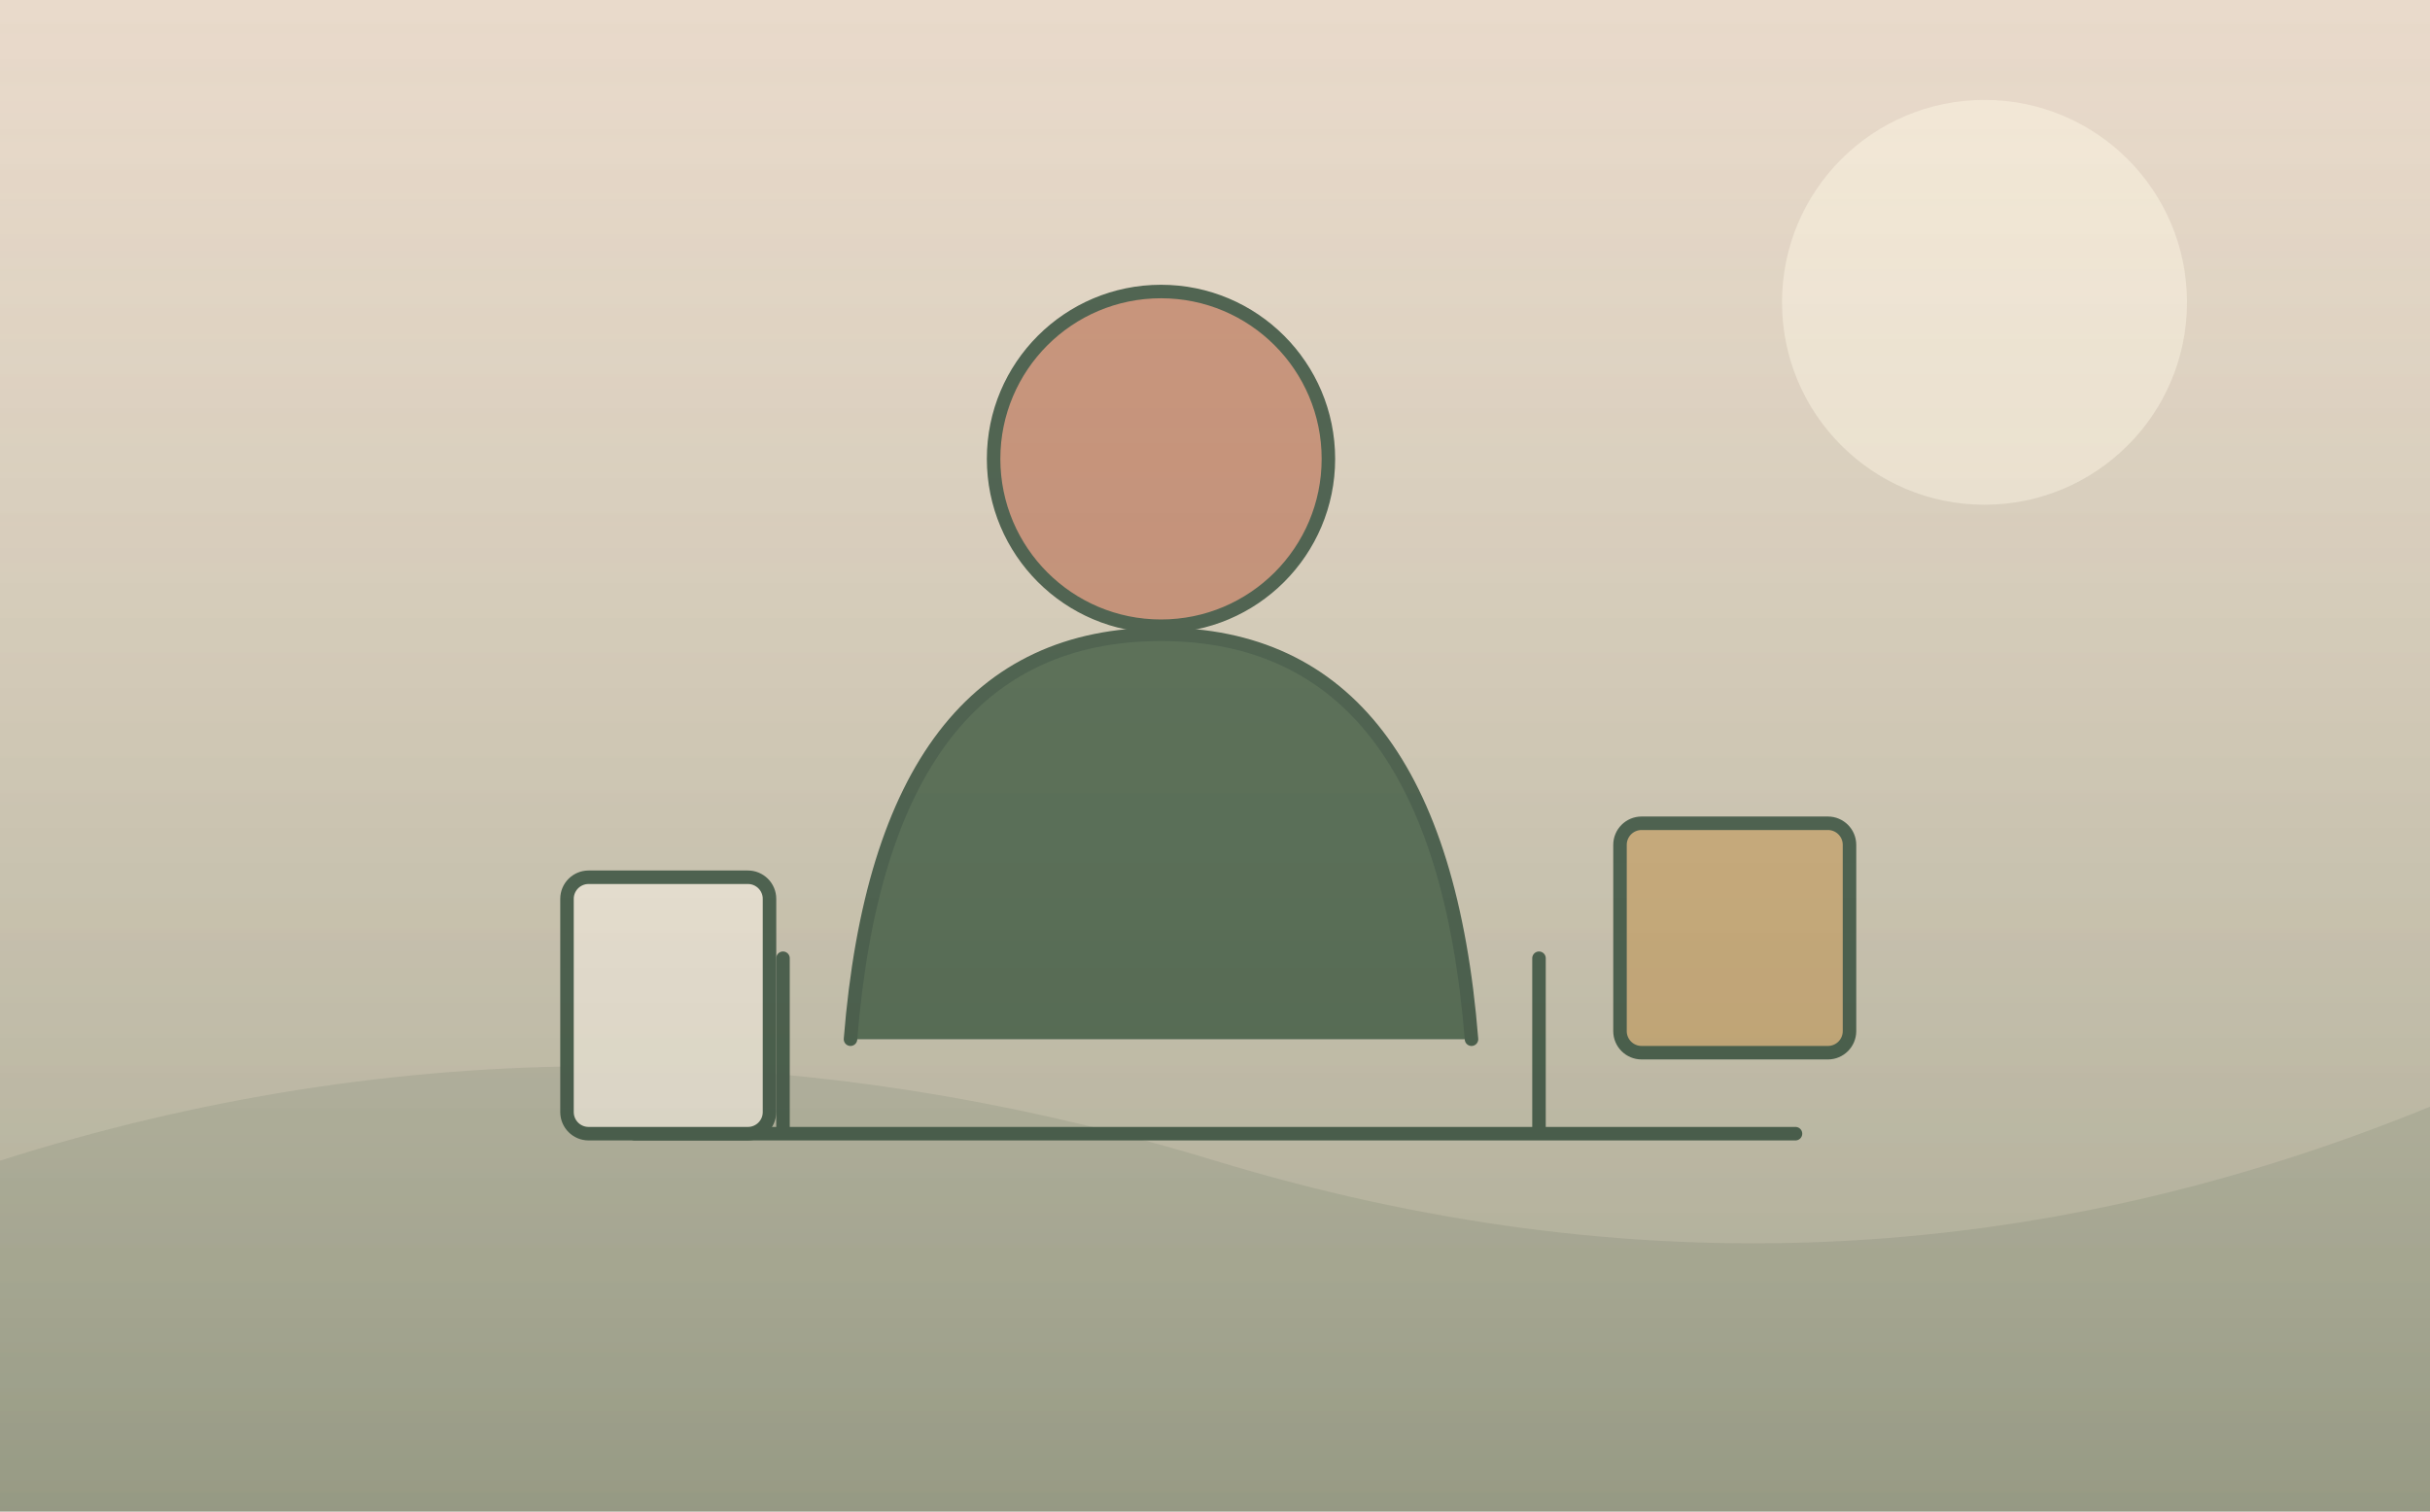
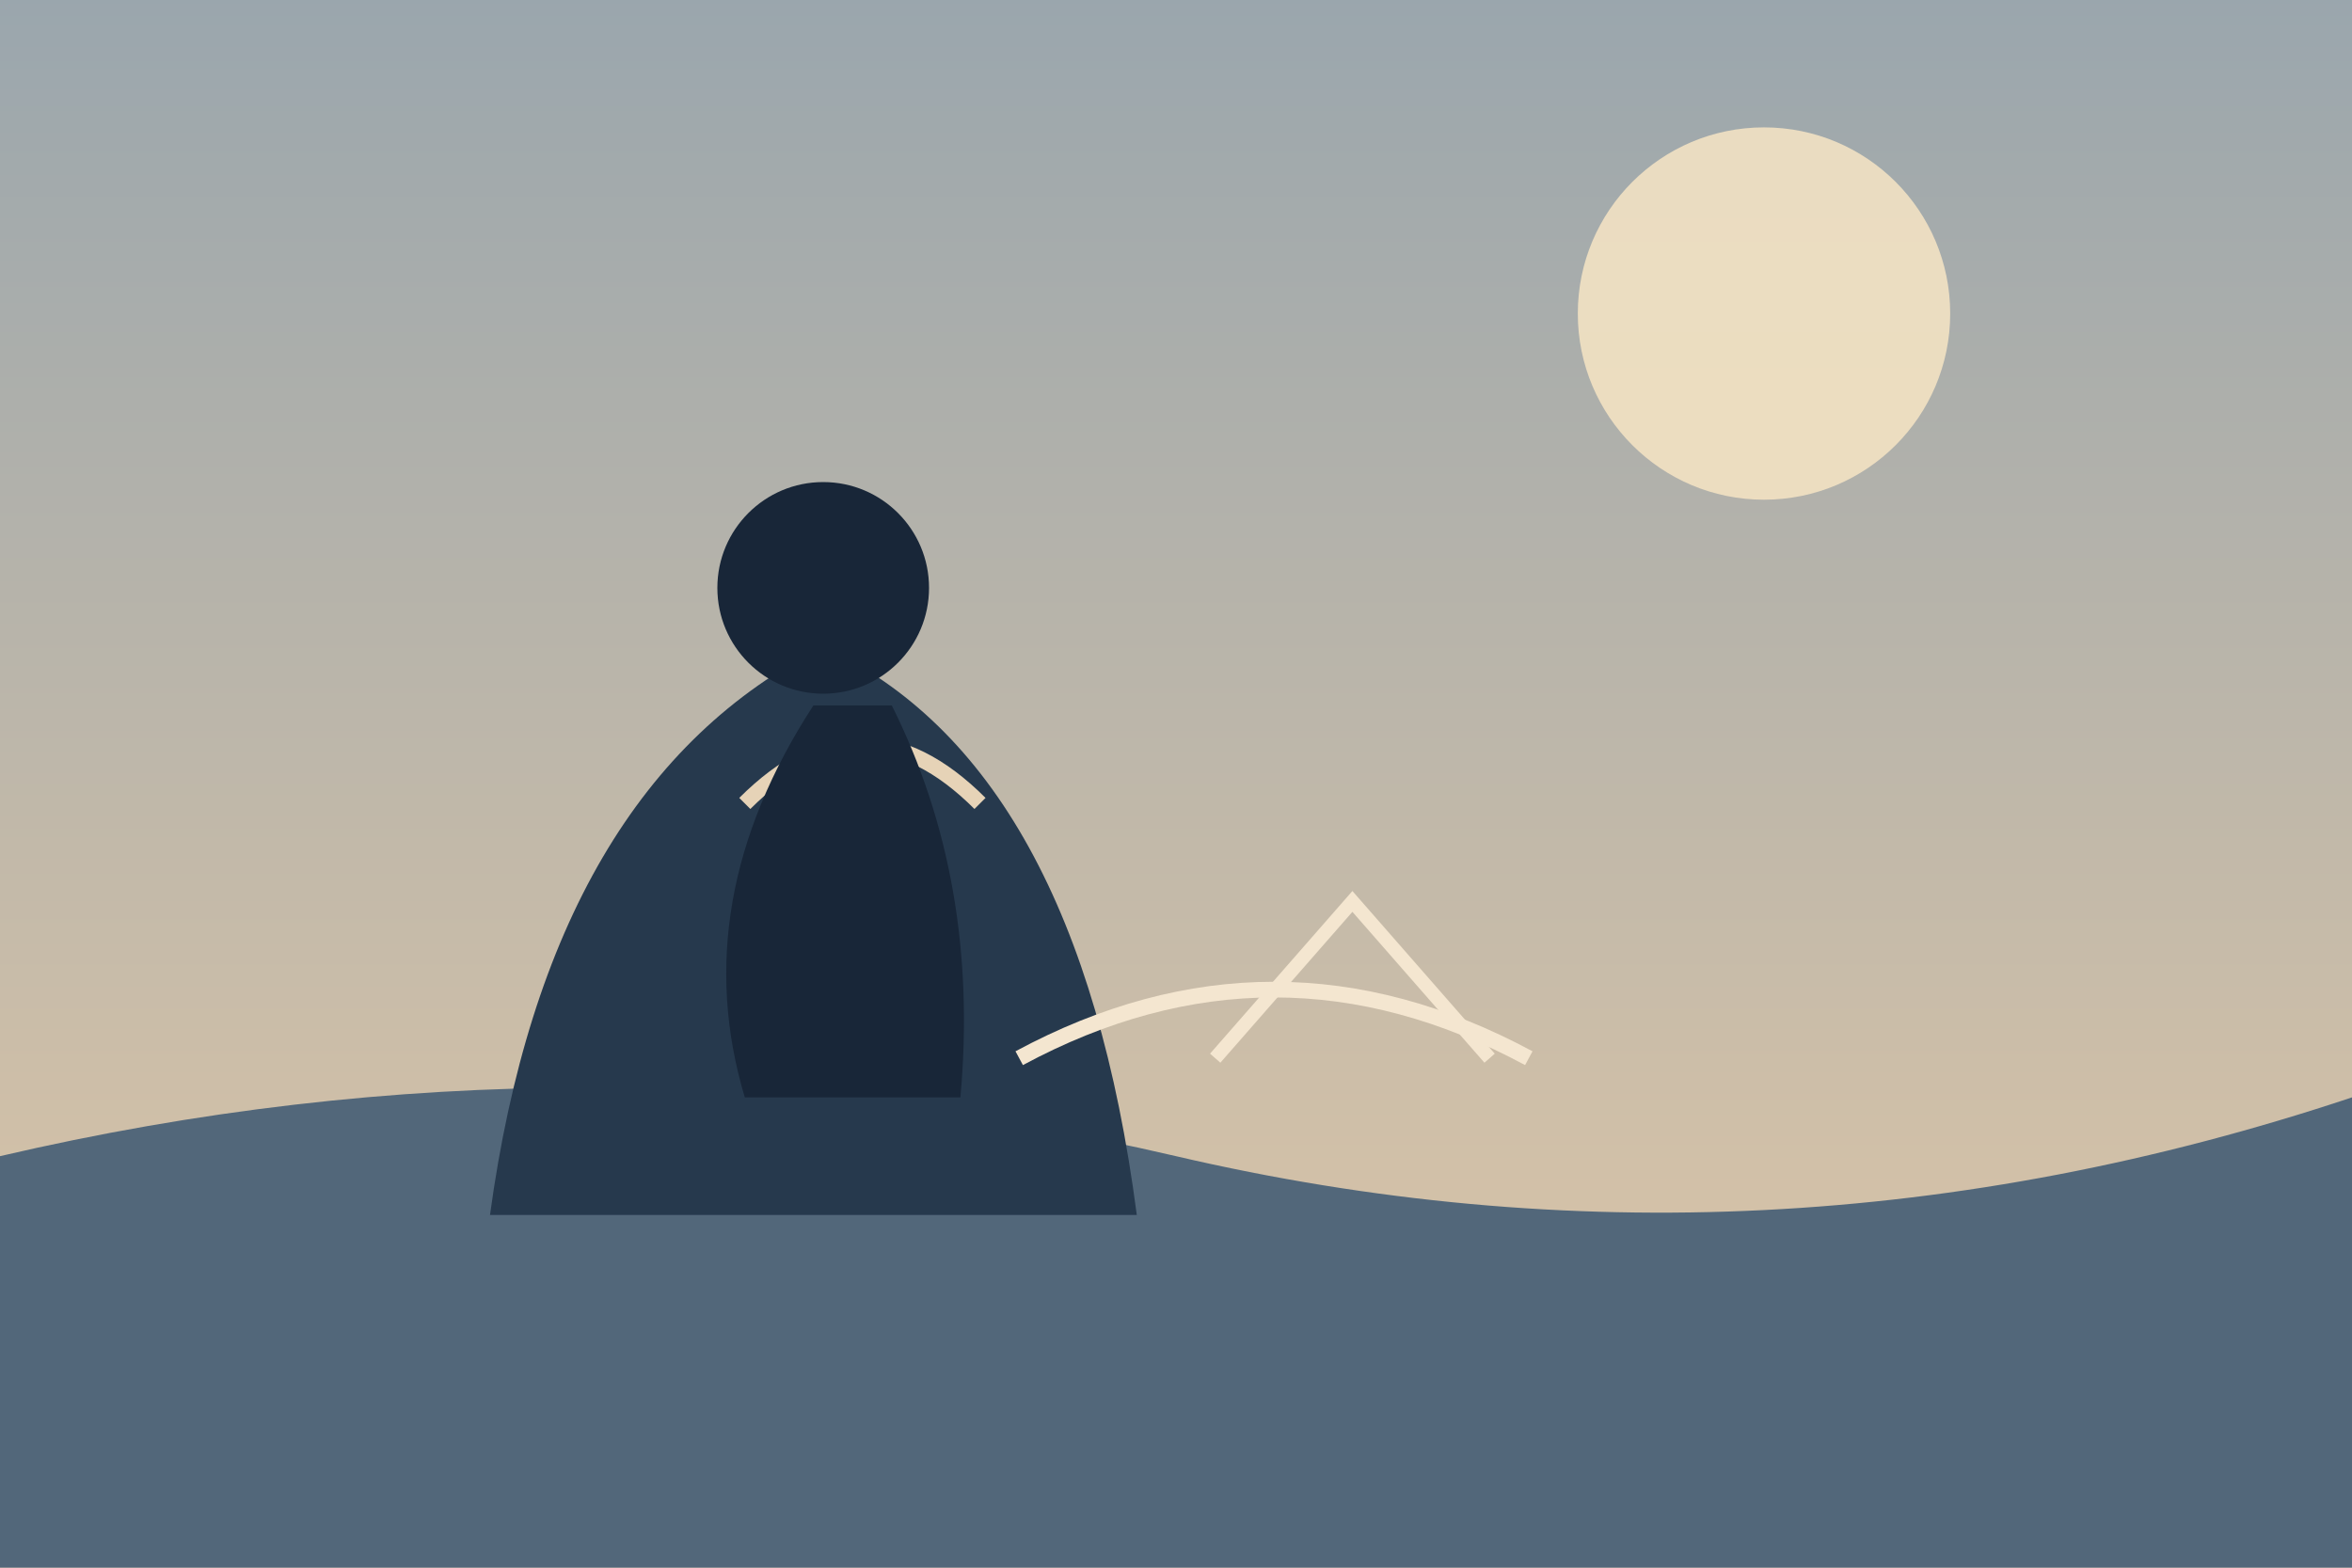
- <svg xmlns="http://www.w3.org/2000/svg" viewBox="0 0 900 560">
+ <svg xmlns="http://www.w3.org/2000/svg" viewBox="0 0 1200 800">
  <defs>
-     <linearGradient id="bg" x2="0" y2="1">
-       <stop stop-color="#e8d8c8" />
-       <stop offset="1" stop-color="#c7c2a9" />
-     </linearGradient>
-     <linearGradient id="shade" x2="0" y2="1">
-       <stop stop-color="#fff" stop-opacity=".05" />
-       <stop offset="1" stop-color="#24382c" stop-opacity=".22" />
+     <linearGradient id="c" x2="0" y2="1">
+       <stop stop-color="#9aa6ad" />
+       <stop offset="1" stop-color="#e4c9a6" />
    </linearGradient>
  </defs>
-   <rect width="900" height="560" fill="url(#bg)" />
-   <circle cx="735" cy="112" r="75" fill="#f7edda" opacity=".68" />
-   <path d="M0 430 Q220 360 450 430 T900 410 V560 H0Z" fill="#455a46" opacity=".13" />
-   <g stroke="#455a46" stroke-width="5" stroke-linecap="round" stroke-linejoin="round" fill="none">
-     <circle cx="430" cy="170" r="62" fill="#c78f74" />
-     <path d="M315 385q12-150 115-150t115 150" fill="#53694f" />
-     <path d="M235 420h430M290 420v-65M570 420v-65" />
-     <rect x="600" y="305" width="85" height="85" rx="8" fill="#d0ad78" />
-     <rect x="210" y="325" width="75" height="95" rx="8" fill="#f4ead9" />
-   </g>
-   <rect width="900" height="560" fill="url(#shade)" />
+   <rect width="1200" height="800" fill="url(#c)" />
+   <circle cx="900" cy="160" r="95" fill="#f7e5c4" opacity=".85" />
+   <path d="M0 590 Q300 520 600 590 T1200 560 V800 H0Z" fill="#52677a" />
+   <path d="M250 620 Q280 400 420 330 Q550 390 580 620Z" fill="#26394d" />
+   <path d="M380 410 Q440 350 500 410" fill="none" stroke="#e6d3b7" stroke-width="8" />
+   <circle cx="420" cy="300" r="54" fill="#182638" />
+   <path d="M415 360 Q350 460 380 560 L490 560 Q500 450 455 360Z" fill="#182638" />
+   <path d="M520 540 Q650 470 780 540" fill="none" stroke="#f4e6d0" stroke-width="8" />
+   <path d="M620 540 L690 460 L760 540" fill="none" stroke="#f4e6d0" stroke-width="7" />
</svg>
